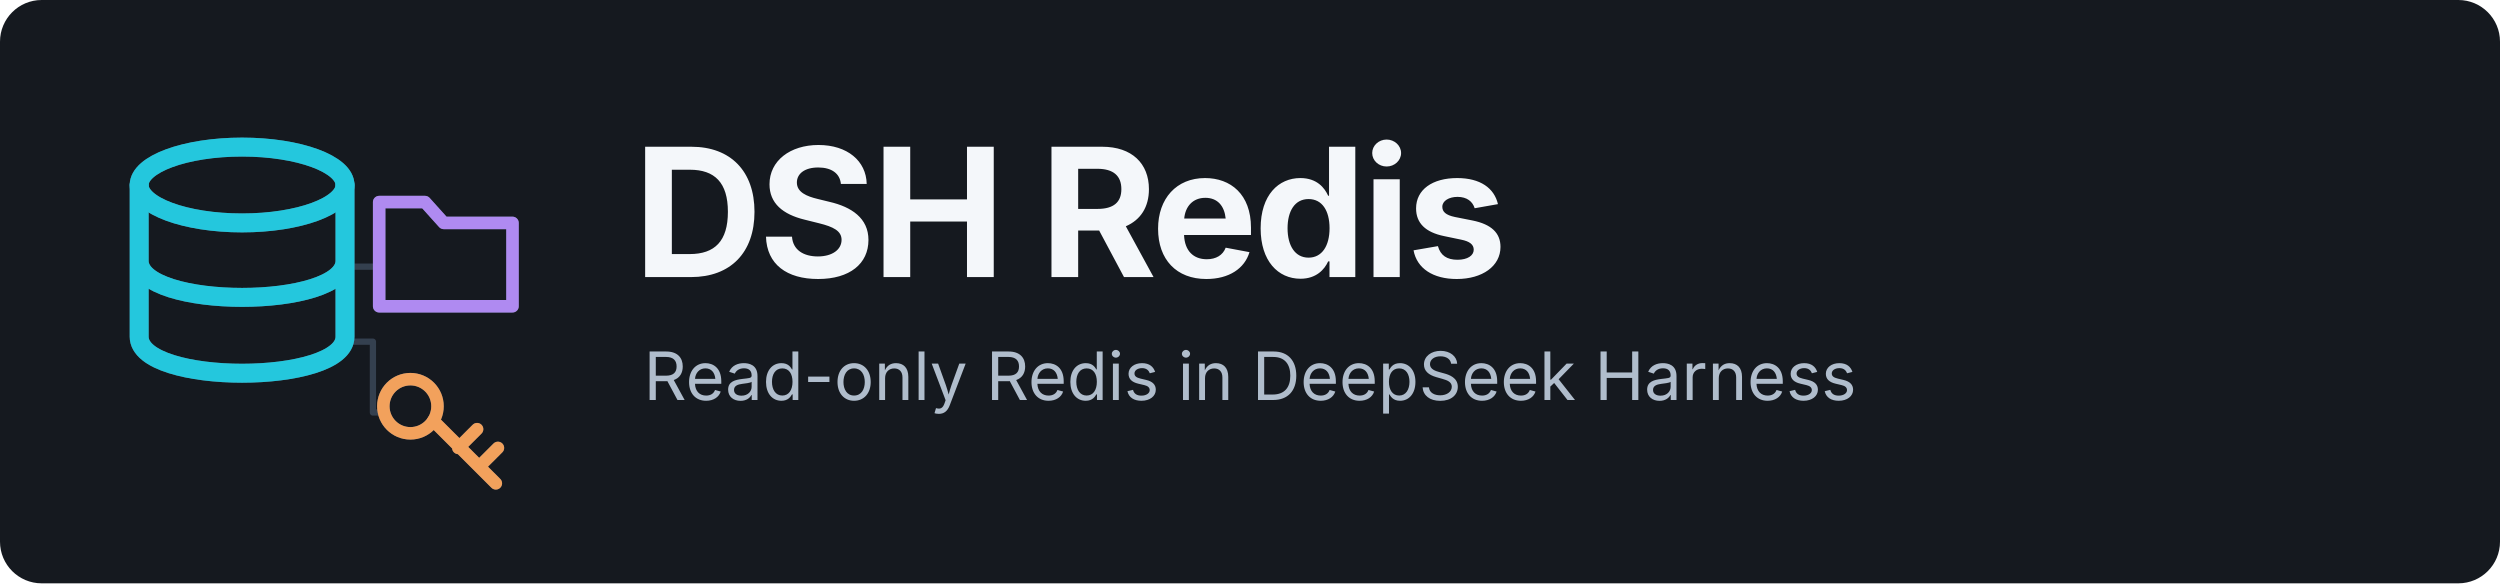
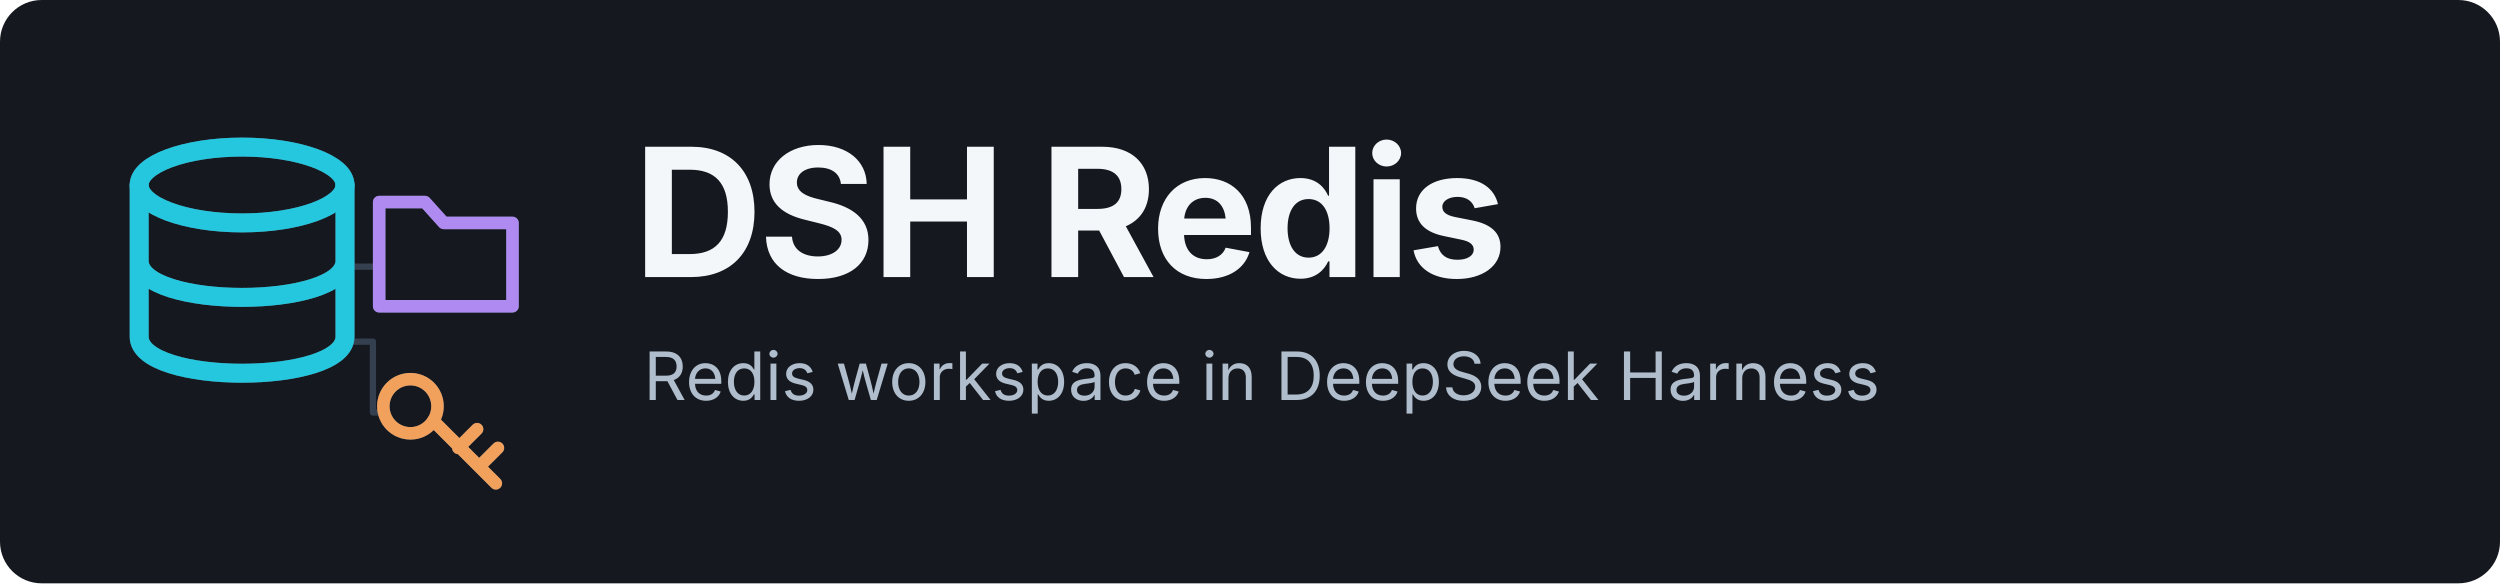
<svg xmlns="http://www.w3.org/2000/svg" width="1200" height="280" viewBox="0 0 1200 280" role="img" aria-labelledby="title desc">
  <rect width="1200" height="280" rx="20" fill="#15191f" />
  <g fill="none" stroke="#34404f" stroke-width="3" stroke-linecap="round" stroke-linejoin="round">
    <path d="M165 128h14M165 164h14v34h4" />
  </g>
  <g id="navigation-base" fill="none" stroke="#526173" stroke-linecap="round" stroke-linejoin="round">
    <g transform="translate(33 42) scale(2.6)" stroke-width="3.5">
      <ellipse cx="32" cy="18" rx="19" ry="7" />
      <path d="M13 18v14c0 9 38 9 38 0V18M13 32v14c0 9 38 9 38 0V32" />
    </g>
    <path d="M182 110v-13h22l9 10h33v40h-64v-37Z" stroke-width="6" />
    <circle cx="197" cy="195" r="13" stroke-width="6" />
    <path d="m208 202 30 30m-8-8 9-9m-19 0 9-9" stroke-width="6" />
  </g>
  <g id="db-highlight" transform="translate(33 42) scale(2.6)" fill="none" stroke="#24c7dd" stroke-width="3.5" stroke-linecap="round" stroke-linejoin="round">
    <ellipse cx="32" cy="18" rx="19" ry="7" />
    <path d="M13 18v14c0 9 38 9 38 0V18M13 32v14c0 9 38 9 38 0V32" />
  </g>
  <g id="folder-highlight" fill="none" stroke="#af8af1" stroke-width="6" stroke-linecap="round" stroke-linejoin="round">
    <path d="M182 110v-13h22l9 10h33v40h-64v-37Z" />
  </g>
  <g id="key-highlight" fill="none" stroke="#f2a15c" stroke-width="6" stroke-linecap="round" stroke-linejoin="round">
    <circle cx="197" cy="195" r="13" />
    <path d="m208 202 30 30m-8-8 9-9m-19 0 9-9" />
  </g>
  <g font-family="-apple-system, BlinkMacSystemFont, 'Segoe UI', sans-serif">
    <text x="304" y="133" fill="#f4f7fa" font-size="86" font-weight="700" letter-spacing="-2">DSH Redis</text>
-     <text x="309" y="192" fill="#b0bdcc" font-size="32">Read-only Redis in DeepSeek Harness</text>
+     <text x="309" y="192" fill="#b0bdcc" font-size="32">Redis workspace in DeepSeek Harness</text>
  </g>
</svg>
